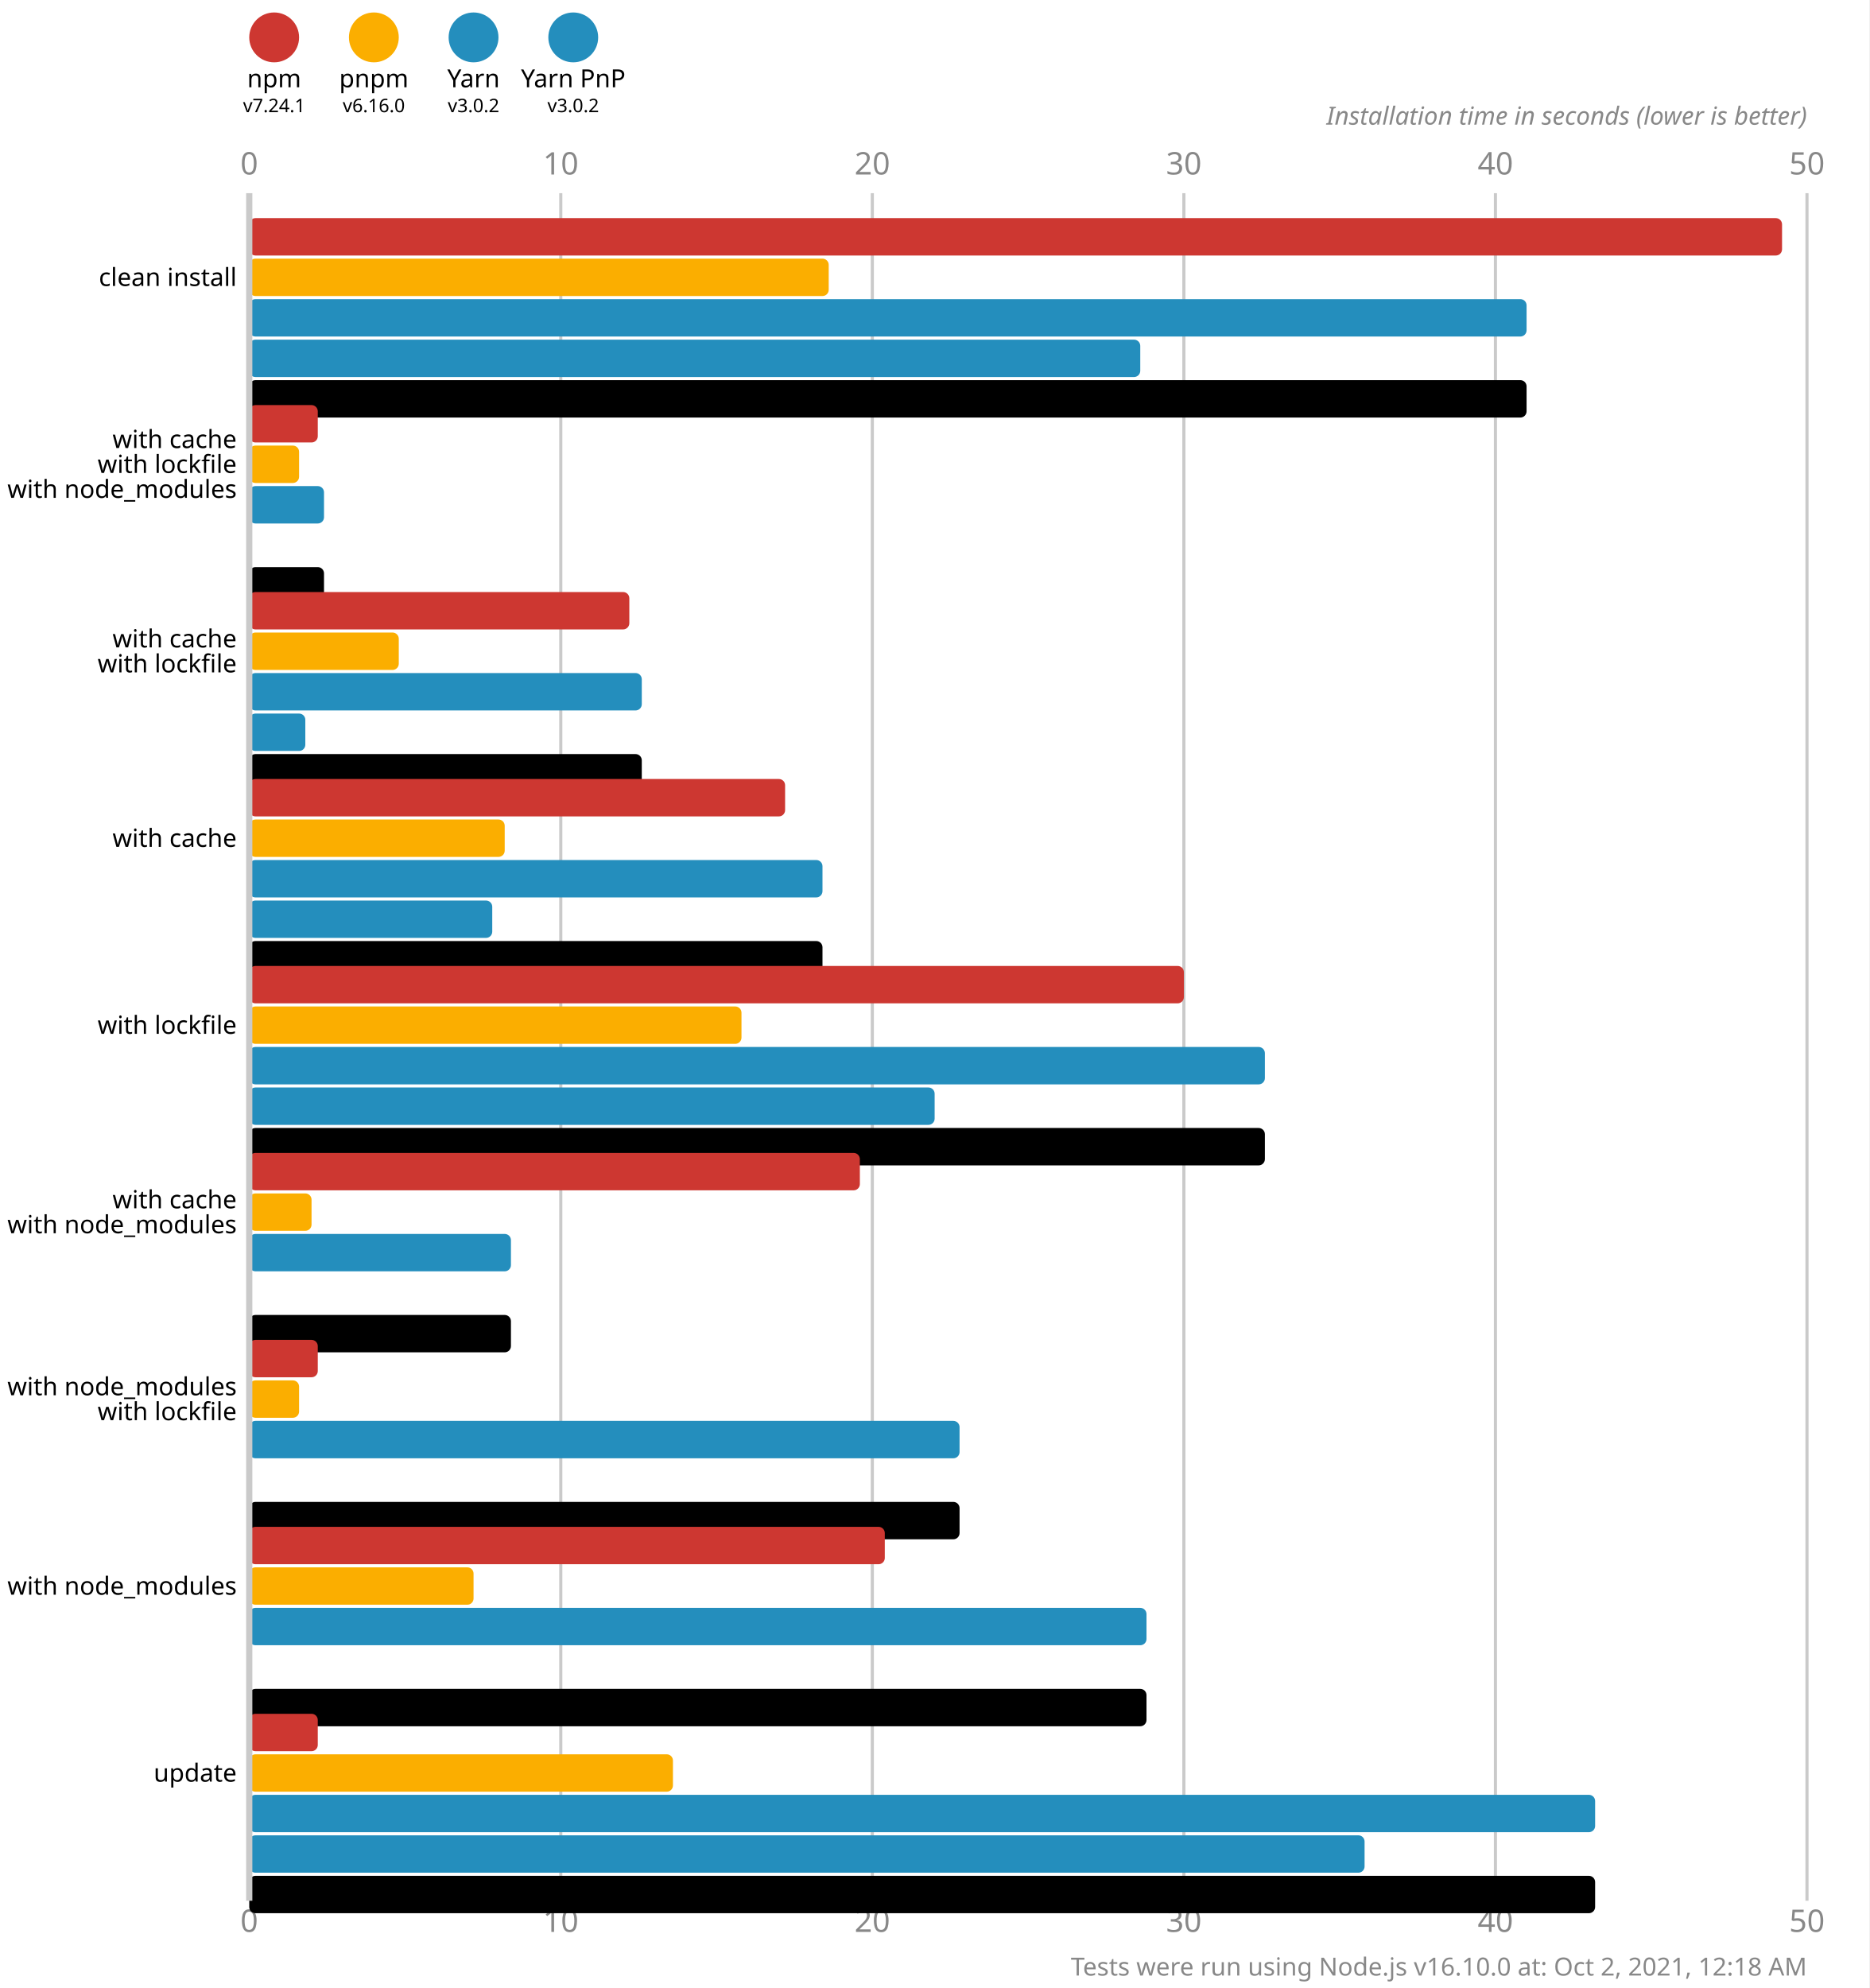
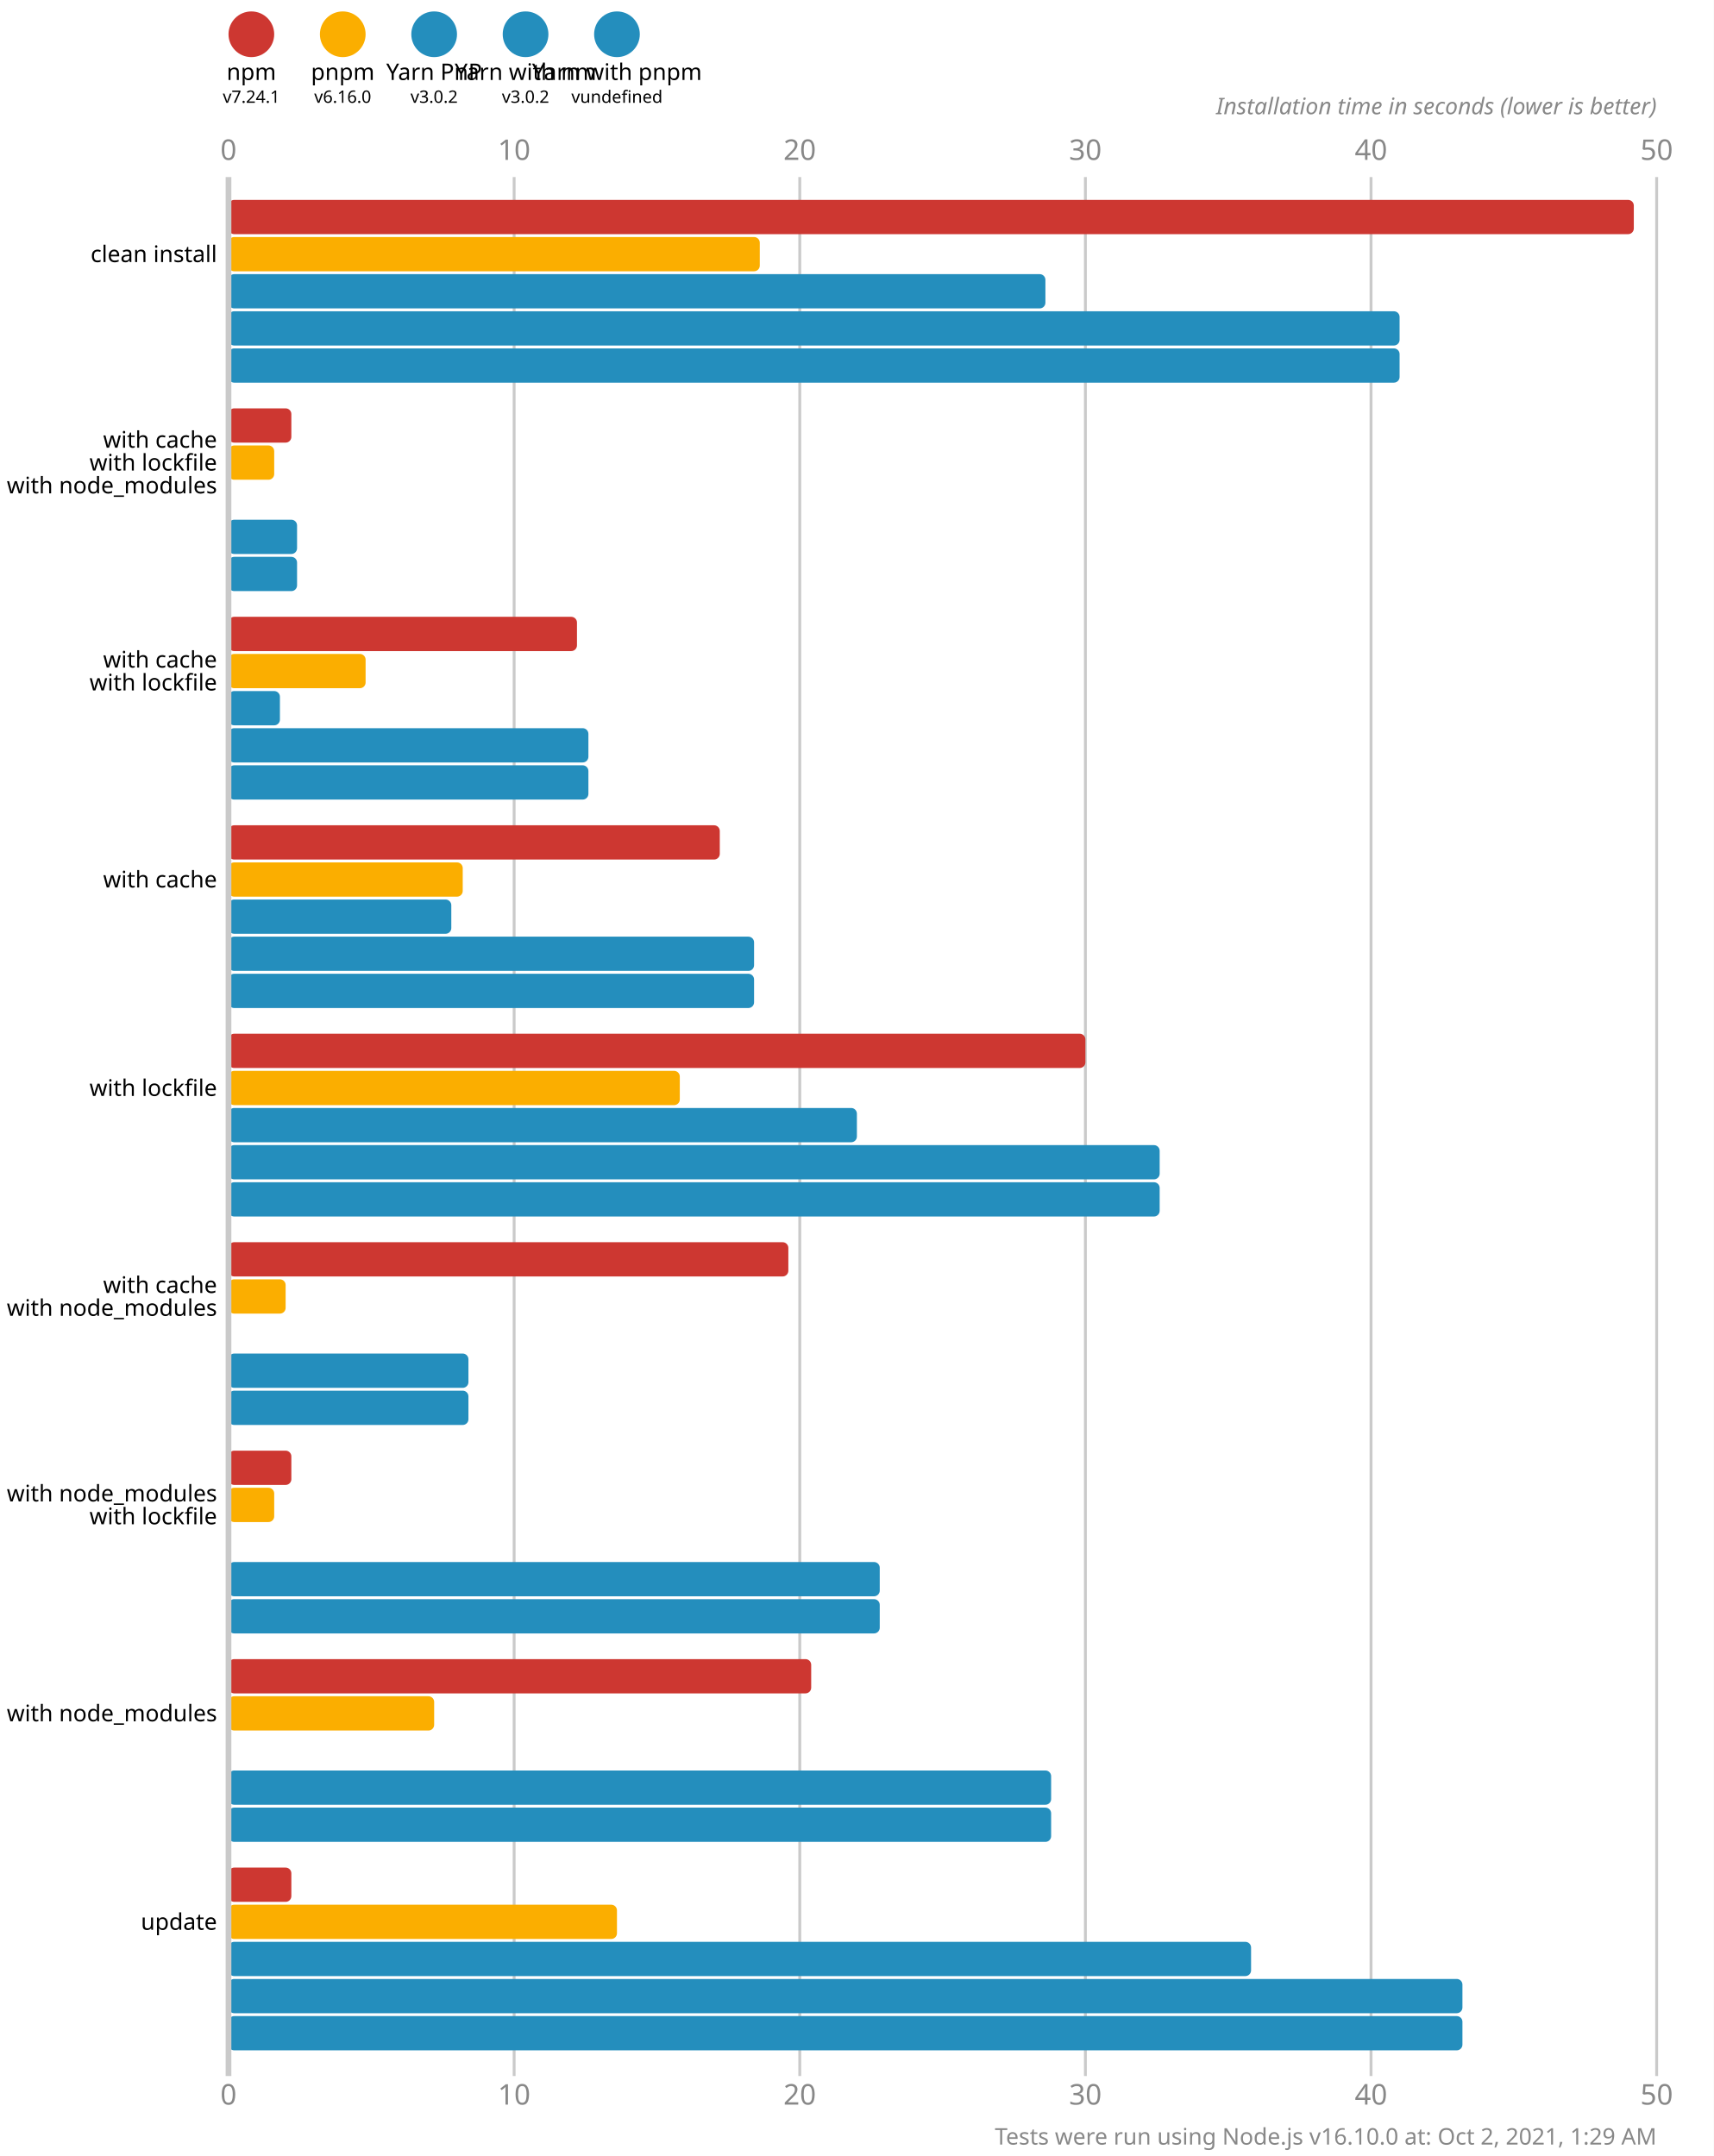
- <svg xmlns="http://www.w3.org/2000/svg" version="1.1" viewBox="0 0 300 319">
+ <svg xmlns="http://www.w3.org/2000/svg" version="1.1" viewBox="0 0 300 377.5">
  <style>
    .font { font-family: sans-serif; }
    .s3 { font-size: 3px; }
    .s4 { font-size: 4px; }
    .s5 { font-size: 5px; }
    .line { stroke: #cacaca; }
    .width { stroke-width: 0.5; }
    .text { fill: #888; }
  </style>
-   <rect x="0" y="0" width="300" height="319" fill="#fff" />
+   <rect x="0" y="0" width="300" height="377.5" fill="#fff" />
  <circle cx="44" cy="6" r="4" fill="#cd3731" />
  <text x="44" y="14" class="font s4" text-anchor="middle">npm</text>
  <text x="44" y="18" class="font s3" text-anchor="middle">v7.24.1</text>
  <circle cx="60" cy="6" r="4" fill="#fbae00" />
  <text x="60" y="14" class="font s4" text-anchor="middle">pnpm</text>
  <text x="60" y="18" class="font s3" text-anchor="middle">v6.16.0</text>
  <circle cx="76" cy="6" r="4" fill="#248ebd" />
-   <text x="76" y="14" class="font s4" text-anchor="middle">Yarn</text>
+   <text x="76" y="14" class="font s4" text-anchor="middle">Yarn PnP</text>
  <text x="76" y="18" class="font s3" text-anchor="middle">v3.0.2</text>
  <circle cx="92" cy="6" r="4" fill="#248ebd" />
-   <text x="92" y="14" class="font s4" text-anchor="middle">Yarn PnP</text>
+   <text x="92" y="14" class="font s4" text-anchor="middle">Yarn with nm</text>
  <text x="92" y="18" class="font s3" text-anchor="middle">v3.0.2</text>
+   <circle cx="108" cy="6" r="4" fill="#248ebd" />
+   <text x="108" y="14" class="font s4" text-anchor="middle">Yarn with pnpm</text>
+   <text x="108" y="18" class="font s3" text-anchor="middle">vundefined</text>
  <text x="40" y="28" class="font s5 text" text-anchor="middle">0</text>
-   <text x="40" y="310" class="font s5 text" text-anchor="middle">0</text>
-   <line x1="90" y1="31" x2="90" y2="305" class="line width" />
+   <text x="40" y="368.5" class="font s5 text" text-anchor="middle">0</text>
+   <line x1="90" y1="31" x2="90" y2="363.5" class="line width" />
  <text x="90" y="28" class="font s5 text" text-anchor="middle">10</text>
-   <text x="90" y="310" class="font s5 text" text-anchor="middle">10</text>
-   <line x1="140" y1="31" x2="140" y2="305" class="line width" />
+   <text x="90" y="368.5" class="font s5 text" text-anchor="middle">10</text>
+   <line x1="140" y1="31" x2="140" y2="363.5" class="line width" />
  <text x="140" y="28" class="font s5 text" text-anchor="middle">20</text>
-   <text x="140" y="310" class="font s5 text" text-anchor="middle">20</text>
-   <line x1="190" y1="31" x2="190" y2="305" class="line width" />
+   <text x="140" y="368.5" class="font s5 text" text-anchor="middle">20</text>
+   <line x1="190" y1="31" x2="190" y2="363.5" class="line width" />
  <text x="190" y="28" class="font s5 text" text-anchor="middle">30</text>
-   <text x="190" y="310" class="font s5 text" text-anchor="middle">30</text>
-   <line x1="240" y1="31" x2="240" y2="305" class="line width" />
+   <text x="190" y="368.5" class="font s5 text" text-anchor="middle">30</text>
+   <line x1="240" y1="31" x2="240" y2="363.5" class="line width" />
  <text x="240" y="28" class="font s5 text" text-anchor="middle">40</text>
-   <text x="240" y="310" class="font s5 text" text-anchor="middle">40</text>
-   <line x1="290" y1="31" x2="290" y2="305" class="line width" />
+   <text x="240" y="368.5" class="font s5 text" text-anchor="middle">40</text>
+   <line x1="290" y1="31" x2="290" y2="363.5" class="line width" />
  <text x="290" y="28" class="font s5 text" text-anchor="middle">50</text>
-   <text x="290" y="310" class="font s5 text" text-anchor="middle">50</text>
+   <text x="290" y="368.5" class="font s5 text" text-anchor="middle">50</text>
  <text x="290" y="20" class="font s4 text" font-style="italic" text-anchor="end">Installation time in seconds (lower is better)</text>
  <rect x="40" y="35" width="246" height="6" fill="#cd3731" rx="1" ry="1" />
  <rect x="40" y="41.5" width="93" height="6" fill="#fbae00" rx="1" ry="1" />
-   <rect x="40" y="48" width="205" height="6" fill="#248ebd" rx="1" ry="1" />
-   <rect x="40" y="54.5" width="143" height="6" fill="#248ebd" rx="1" ry="1" />
-   <rect x="40" y="61" width="205" height="6" fill="undefined" rx="1" ry="1" />
-   <rect x="40" y="65" width="11" height="6" fill="#cd3731" rx="1" ry="1" />
-   <rect x="40" y="71.5" width="8" height="6" fill="#fbae00" rx="1" ry="1" />
-   <rect x="40" y="78" width="12" height="6" fill="#248ebd" rx="1" ry="1" />
+   <rect x="40" y="48" width="143" height="6" fill="#248ebd" rx="1" ry="1" />
+   <rect x="40" y="54.5" width="205" height="6" fill="#248ebd" rx="1" ry="1" />
+   <rect x="40" y="61" width="205" height="6" fill="#248ebd" rx="1" ry="1" />
+   <rect x="40" y="71.5" width="11" height="6" fill="#cd3731" rx="1" ry="1" />
+   <rect x="40" y="78" width="8" height="6" fill="#fbae00" rx="1" ry="1" />
  <rect x="40" y="84.5" width="0" height="6" fill="#248ebd" rx="1" ry="1" />
-   <rect x="40" y="91" width="12" height="6" fill="undefined" rx="1" ry="1" />
-   <rect x="40" y="95" width="61" height="6" fill="#cd3731" rx="1" ry="1" />
-   <rect x="40" y="101.5" width="24" height="6" fill="#fbae00" rx="1" ry="1" />
-   <rect x="40" y="108" width="63" height="6" fill="#248ebd" rx="1" ry="1" />
-   <rect x="40" y="114.5" width="9" height="6" fill="#248ebd" rx="1" ry="1" />
-   <rect x="40" y="121" width="63" height="6" fill="undefined" rx="1" ry="1" />
-   <rect x="40" y="125" width="86" height="6" fill="#cd3731" rx="1" ry="1" />
-   <rect x="40" y="131.5" width="41" height="6" fill="#fbae00" rx="1" ry="1" />
-   <rect x="40" y="138" width="92" height="6" fill="#248ebd" rx="1" ry="1" />
-   <rect x="40" y="144.5" width="39" height="6" fill="#248ebd" rx="1" ry="1" />
-   <rect x="40" y="151" width="92" height="6" fill="undefined" rx="1" ry="1" />
-   <rect x="40" y="155" width="150" height="6" fill="#cd3731" rx="1" ry="1" />
-   <rect x="40" y="161.5" width="79" height="6" fill="#fbae00" rx="1" ry="1" />
-   <rect x="40" y="168" width="163" height="6" fill="#248ebd" rx="1" ry="1" />
-   <rect x="40" y="174.5" width="110" height="6" fill="#248ebd" rx="1" ry="1" />
-   <rect x="40" y="181" width="163" height="6" fill="undefined" rx="1" ry="1" />
-   <rect x="40" y="185" width="98" height="6" fill="#cd3731" rx="1" ry="1" />
-   <rect x="40" y="191.5" width="10" height="6" fill="#fbae00" rx="1" ry="1" />
-   <rect x="40" y="198" width="42" height="6" fill="#248ebd" rx="1" ry="1" />
-   <rect x="40" y="204.5" width="0" height="6" fill="#248ebd" rx="1" ry="1" />
-   <rect x="40" y="211" width="42" height="6" fill="undefined" rx="1" ry="1" />
-   <rect x="40" y="215" width="11" height="6" fill="#cd3731" rx="1" ry="1" />
-   <rect x="40" y="221.5" width="8" height="6" fill="#fbae00" rx="1" ry="1" />
-   <rect x="40" y="228" width="114" height="6" fill="#248ebd" rx="1" ry="1" />
-   <rect x="40" y="234.5" width="0" height="6" fill="#248ebd" rx="1" ry="1" />
-   <rect x="40" y="241" width="114" height="6" fill="undefined" rx="1" ry="1" />
-   <rect x="40" y="245" width="102" height="6" fill="#cd3731" rx="1" ry="1" />
-   <rect x="40" y="251.5" width="36" height="6" fill="#fbae00" rx="1" ry="1" />
-   <rect x="40" y="258" width="144" height="6" fill="#248ebd" rx="1" ry="1" />
-   <rect x="40" y="264.5" width="0" height="6" fill="#248ebd" rx="1" ry="1" />
-   <rect x="40" y="271" width="144" height="6" fill="undefined" rx="1" ry="1" />
-   <rect x="40" y="275" width="11" height="6" fill="#cd3731" rx="1" ry="1" />
-   <rect x="40" y="281.5" width="68" height="6" fill="#fbae00" rx="1" ry="1" />
-   <rect x="40" y="288" width="216" height="6" fill="#248ebd" rx="1" ry="1" />
-   <rect x="40" y="294.5" width="179" height="6" fill="#248ebd" rx="1" ry="1" />
-   <rect x="40" y="301" width="216" height="6" fill="undefined" rx="1" ry="1" />
-   <line x1="40" y1="31" x2="40" y2="305" class="line" />
+   <rect x="40" y="91" width="12" height="6" fill="#248ebd" rx="1" ry="1" />
+   <rect x="40" y="97.5" width="12" height="6" fill="#248ebd" rx="1" ry="1" />
+   <rect x="40" y="108" width="61" height="6" fill="#cd3731" rx="1" ry="1" />
+   <rect x="40" y="114.5" width="24" height="6" fill="#fbae00" rx="1" ry="1" />
+   <rect x="40" y="121" width="9" height="6" fill="#248ebd" rx="1" ry="1" />
+   <rect x="40" y="127.5" width="63" height="6" fill="#248ebd" rx="1" ry="1" />
+   <rect x="40" y="134" width="63" height="6" fill="#248ebd" rx="1" ry="1" />
+   <rect x="40" y="144.5" width="86" height="6" fill="#cd3731" rx="1" ry="1" />
+   <rect x="40" y="151" width="41" height="6" fill="#fbae00" rx="1" ry="1" />
+   <rect x="40" y="157.5" width="39" height="6" fill="#248ebd" rx="1" ry="1" />
+   <rect x="40" y="164" width="92" height="6" fill="#248ebd" rx="1" ry="1" />
+   <rect x="40" y="170.5" width="92" height="6" fill="#248ebd" rx="1" ry="1" />
+   <rect x="40" y="181" width="150" height="6" fill="#cd3731" rx="1" ry="1" />
+   <rect x="40" y="187.5" width="79" height="6" fill="#fbae00" rx="1" ry="1" />
+   <rect x="40" y="194" width="110" height="6" fill="#248ebd" rx="1" ry="1" />
+   <rect x="40" y="200.5" width="163" height="6" fill="#248ebd" rx="1" ry="1" />
+   <rect x="40" y="207" width="163" height="6" fill="#248ebd" rx="1" ry="1" />
+   <rect x="40" y="217.5" width="98" height="6" fill="#cd3731" rx="1" ry="1" />
+   <rect x="40" y="224" width="10" height="6" fill="#fbae00" rx="1" ry="1" />
+   <rect x="40" y="230.5" width="0" height="6" fill="#248ebd" rx="1" ry="1" />
+   <rect x="40" y="237" width="42" height="6" fill="#248ebd" rx="1" ry="1" />
+   <rect x="40" y="243.5" width="42" height="6" fill="#248ebd" rx="1" ry="1" />
+   <rect x="40" y="254" width="11" height="6" fill="#cd3731" rx="1" ry="1" />
+   <rect x="40" y="260.5" width="8" height="6" fill="#fbae00" rx="1" ry="1" />
+   <rect x="40" y="267" width="0" height="6" fill="#248ebd" rx="1" ry="1" />
+   <rect x="40" y="273.5" width="114" height="6" fill="#248ebd" rx="1" ry="1" />
+   <rect x="40" y="280" width="114" height="6" fill="#248ebd" rx="1" ry="1" />
+   <rect x="40" y="290.5" width="102" height="6" fill="#cd3731" rx="1" ry="1" />
+   <rect x="40" y="297" width="36" height="6" fill="#fbae00" rx="1" ry="1" />
+   <rect x="40" y="303.5" width="0" height="6" fill="#248ebd" rx="1" ry="1" />
+   <rect x="40" y="310" width="144" height="6" fill="#248ebd" rx="1" ry="1" />
+   <rect x="40" y="316.5" width="144" height="6" fill="#248ebd" rx="1" ry="1" />
+   <rect x="40" y="327" width="11" height="6" fill="#cd3731" rx="1" ry="1" />
+   <rect x="40" y="333.5" width="68" height="6" fill="#fbae00" rx="1" ry="1" />
+   <rect x="40" y="340" width="179" height="6" fill="#248ebd" rx="1" ry="1" />
+   <rect x="40" y="346.5" width="216" height="6" fill="#248ebd" rx="1" ry="1" />
+   <rect x="40" y="353" width="216" height="6" fill="#248ebd" rx="1" ry="1" />
+   <line x1="40" y1="31" x2="40" y2="363.5" class="line" />
  <text x="38" y="44.5" class="font s4" dominant-baseline="middle" text-anchor="end">clean install</text>
-   <text x="38" y="70.5" class="font s4" dominant-baseline="middle" text-anchor="end">with cache</text>
-   <text x="38" y="74.5" class="font s4" dominant-baseline="middle" text-anchor="end">with lockfile</text>
-   <text x="38" y="78.5" class="font s4" dominant-baseline="middle" text-anchor="end">with node_modules</text>
-   <text x="38" y="102.5" class="font s4" dominant-baseline="middle" text-anchor="end">with cache</text>
-   <text x="38" y="106.5" class="font s4" dominant-baseline="middle" text-anchor="end">with lockfile</text>
-   <text x="38" y="134.5" class="font s4" dominant-baseline="middle" text-anchor="end">with cache</text>
-   <text x="38" y="164.5" class="font s4" dominant-baseline="middle" text-anchor="end">with lockfile</text>
-   <text x="38" y="192.5" class="font s4" dominant-baseline="middle" text-anchor="end">with cache</text>
-   <text x="38" y="196.5" class="font s4" dominant-baseline="middle" text-anchor="end">with node_modules</text>
-   <text x="38" y="222.5" class="font s4" dominant-baseline="middle" text-anchor="end">with node_modules</text>
-   <text x="38" y="226.5" class="font s4" dominant-baseline="middle" text-anchor="end">with lockfile</text>
-   <text x="38" y="254.5" class="font s4" dominant-baseline="middle" text-anchor="end">with node_modules</text>
-   <text x="38" y="284.5" class="font s4" dominant-baseline="middle" text-anchor="end">update</text>
-   <text x="290" y="317" class="font s4 text" text-anchor="end">Tests were run using Node.js v16.10.0 at: Oct 2, 2021, 12:18 AM</text>
+   <text x="38" y="77" class="font s4" dominant-baseline="middle" text-anchor="end">with cache</text>
+   <text x="38" y="81" class="font s4" dominant-baseline="middle" text-anchor="end">with lockfile</text>
+   <text x="38" y="85" class="font s4" dominant-baseline="middle" text-anchor="end">with node_modules</text>
+   <text x="38" y="115.5" class="font s4" dominant-baseline="middle" text-anchor="end">with cache</text>
+   <text x="38" y="119.5" class="font s4" dominant-baseline="middle" text-anchor="end">with lockfile</text>
+   <text x="38" y="154" class="font s4" dominant-baseline="middle" text-anchor="end">with cache</text>
+   <text x="38" y="190.5" class="font s4" dominant-baseline="middle" text-anchor="end">with lockfile</text>
+   <text x="38" y="225" class="font s4" dominant-baseline="middle" text-anchor="end">with cache</text>
+   <text x="38" y="229" class="font s4" dominant-baseline="middle" text-anchor="end">with node_modules</text>
+   <text x="38" y="261.5" class="font s4" dominant-baseline="middle" text-anchor="end">with node_modules</text>
+   <text x="38" y="265.5" class="font s4" dominant-baseline="middle" text-anchor="end">with lockfile</text>
+   <text x="38" y="300" class="font s4" dominant-baseline="middle" text-anchor="end">with node_modules</text>
+   <text x="38" y="336.5" class="font s4" dominant-baseline="middle" text-anchor="end">update</text>
+   <text x="290" y="375.5" class="font s4 text" text-anchor="end">Tests were run using Node.js v16.10.0 at: Oct 2, 2021, 1:29 AM</text>
</svg>
